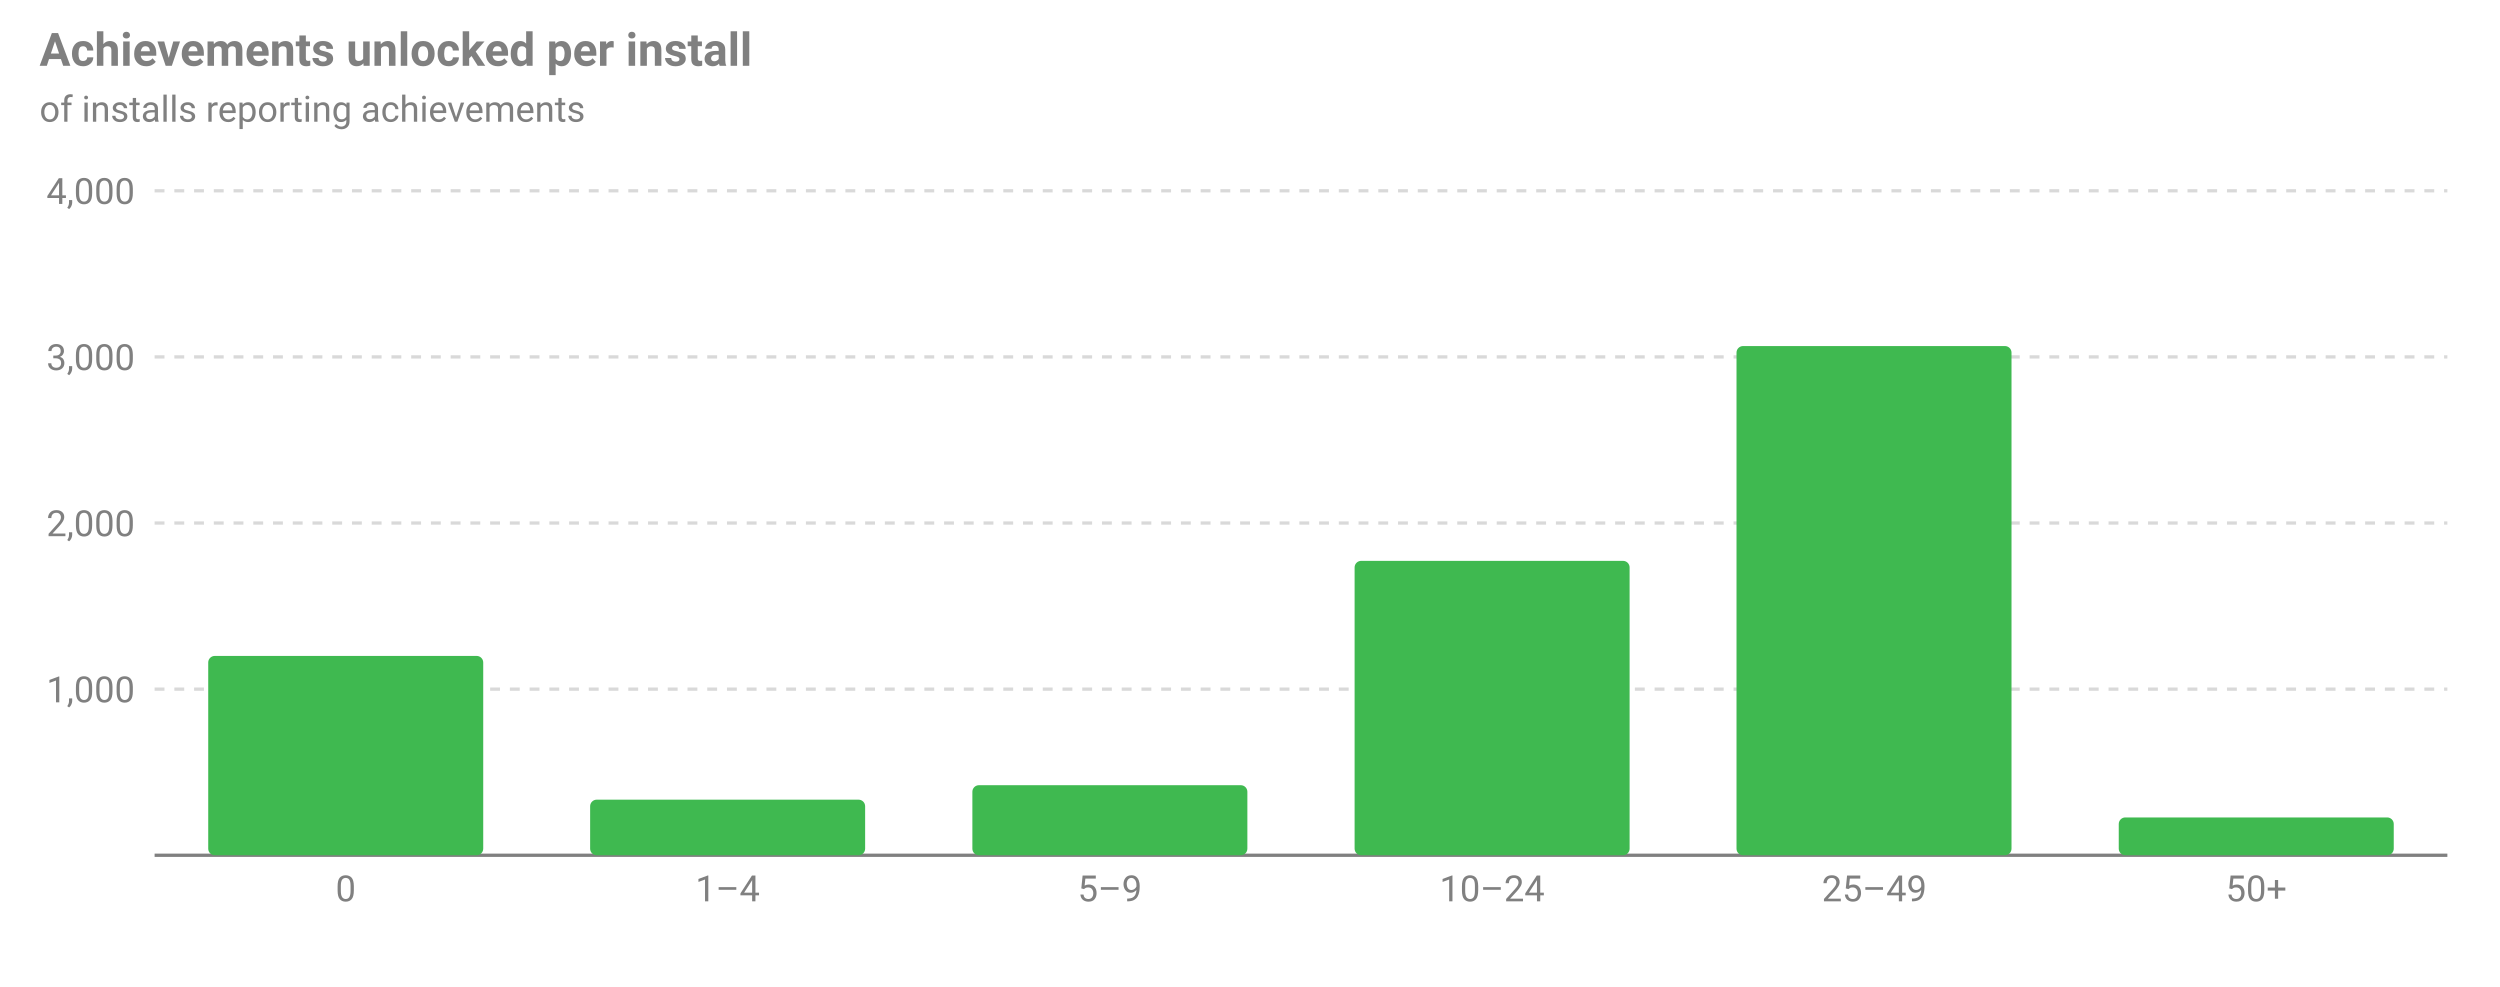
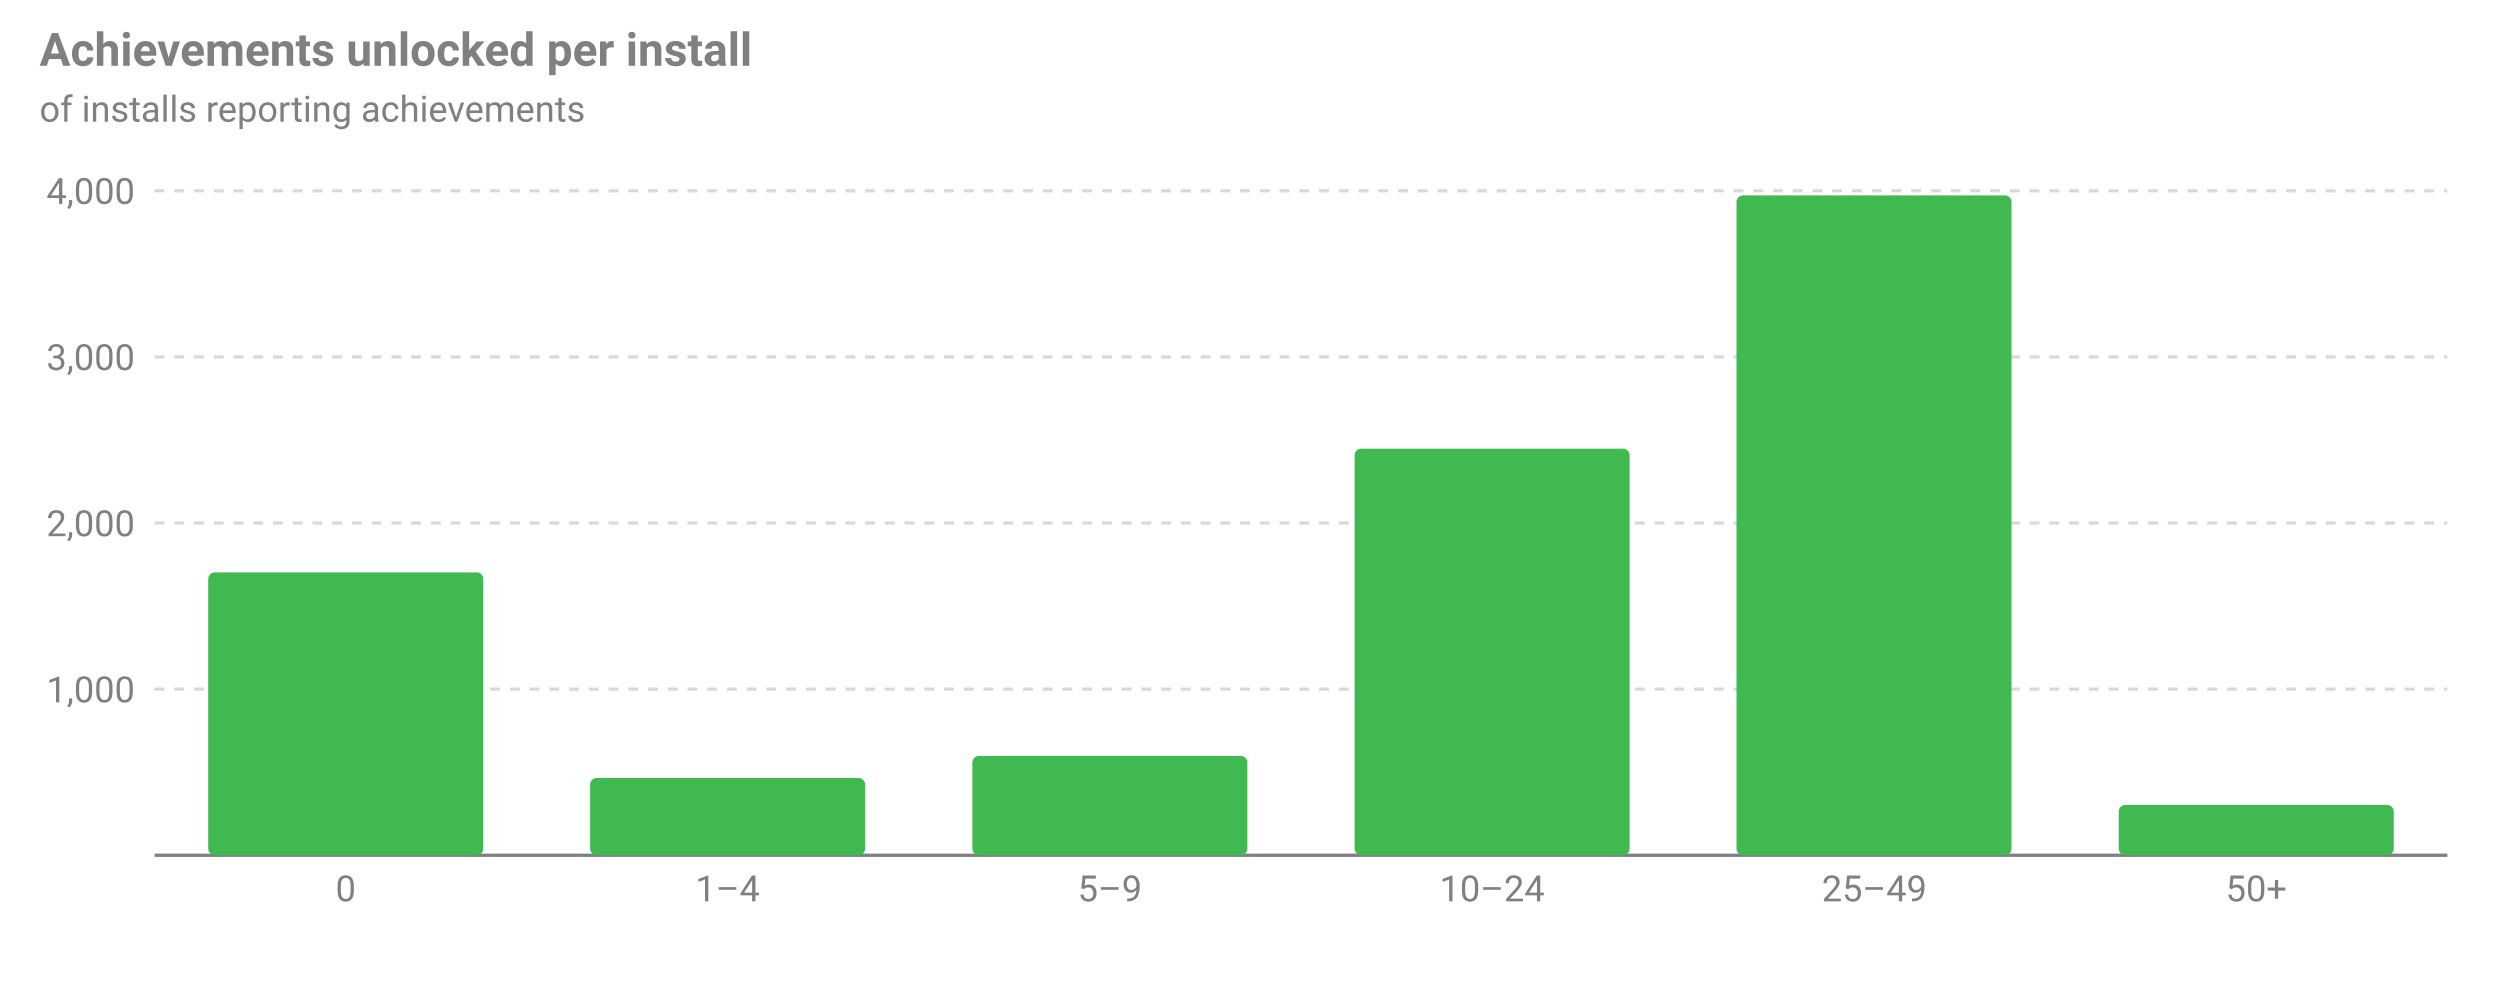
<svg xmlns="http://www.w3.org/2000/svg" width="760" height="300" viewBox="0 0 760 300" role="img" aria-label="Achievements unlocked per install">
  <style>
  text{font-family:-apple-system,BlinkMacSystemFont,'Segoe UI',Roboto,Helvetica,Arial,sans-serif}
  .grid{stroke:#808080;stroke-opacity:.3;stroke-width:1}
  .axis{stroke:#808080;stroke-width:1}
  .lbl{fill:#808080;font-size:12px}
  .val{fill:#808080;font-size:12px;font-weight:600}
  .title{fill:#808080;font-size:14px;font-weight:700}
  .sub{fill:#808080;font-size:11px}
  .gap{fill:#808080;opacity:.12}
  .gaplbl{fill:#808080;font-size:10px;opacity:.85}
  .ico{fill:#808080}
  .t1{fill:#e3b341}
  .t2{fill:#d29922}
  .t3{fill:#b7860b}
  .t4{fill:#946f0f}
</style>
  <text x="12" y="20" class="title">Achievements unlocked per install</text>
  <text x="12" y="37" class="sub">of installs reporting achievements</text>
  <line x1="47" y1="260" x2="744" y2="260" class="axis" />
  <line x1="47" y1="209.5" x2="744" y2="209.5" class="grid" stroke-dasharray="3 3" />
  <text x="41" y="213.5" class="sub" text-anchor="end">1,000</text>
  <line x1="47" y1="159.0" x2="744" y2="159.0" class="grid" stroke-dasharray="3 3" />
  <text x="41" y="163.0" class="sub" text-anchor="end">2,000</text>
  <line x1="47" y1="108.5" x2="744" y2="108.5" class="grid" stroke-dasharray="3 3" />
  <text x="41" y="112.5" class="sub" text-anchor="end">3,000</text>
  <line x1="47" y1="58.0" x2="744" y2="58.0" class="grid" stroke-dasharray="3 3" />
  <text x="41" y="62.0" class="sub" text-anchor="end">4,000</text>
-   <rect x="63.3" y="199.4" width="83.6" height="60.6" rx="2" fill="#3fb950" data-tip="0: 17% (1,200)" />
+   <rect x="63.3" y="174.0" width="83.6" height="86.0" rx="2" fill="#3fb950" data-tip="0: 18% (1,703)" />
  <text x="105.1" y="274" class="sub" text-anchor="middle">0</text>
-   <rect x="179.4" y="243.1" width="83.6" height="16.9" rx="2" fill="#3fb950" data-tip="1–4: 5% (335)" />
+   <rect x="179.4" y="236.5" width="83.6" height="23.5" rx="2" fill="#3fb950" data-tip="1–4: 5% (466)" />
  <text x="221.2" y="274" class="sub" text-anchor="middle">1–4</text>
-   <rect x="295.6" y="238.7" width="83.6" height="21.3" rx="2" fill="#3fb950" data-tip="5–9: 6% (422)" />
+   <rect x="295.6" y="229.8" width="83.6" height="30.2" rx="2" fill="#3fb950" data-tip="5–9: 6% (599)" />
  <text x="337.4" y="274" class="sub" text-anchor="middle">5–9</text>
-   <rect x="411.8" y="170.5" width="83.6" height="89.5" rx="2" fill="#3fb950" data-tip="10–24: 25% (1,773)" />
+   <rect x="411.8" y="136.4" width="83.6" height="123.6" rx="2" fill="#3fb950" data-tip="10–24: 26% (2,447)" />
  <text x="453.6" y="274" class="sub" text-anchor="middle">10–24</text>
-   <rect x="527.9" y="105.2" width="83.6" height="154.8" rx="2" fill="#3fb950" data-tip="25–49: 44% (3,066)" />
+   <rect x="527.9" y="59.4" width="83.6" height="200.6" rx="2" fill="#3fb950" data-tip="25–49: 42% (3,973)" />
  <text x="569.8" y="274" class="sub" text-anchor="middle">25–49</text>
-   <rect x="644.1" y="248.5" width="83.6" height="11.5" rx="2" fill="#3fb950" data-tip="50+: 3% (227)" />
+   <rect x="644.1" y="244.7" width="83.6" height="15.3" rx="2" fill="#3fb950" data-tip="50+: 3% (303)" />
  <text x="685.9" y="274" class="sub" text-anchor="middle">50+</text>
</svg>
